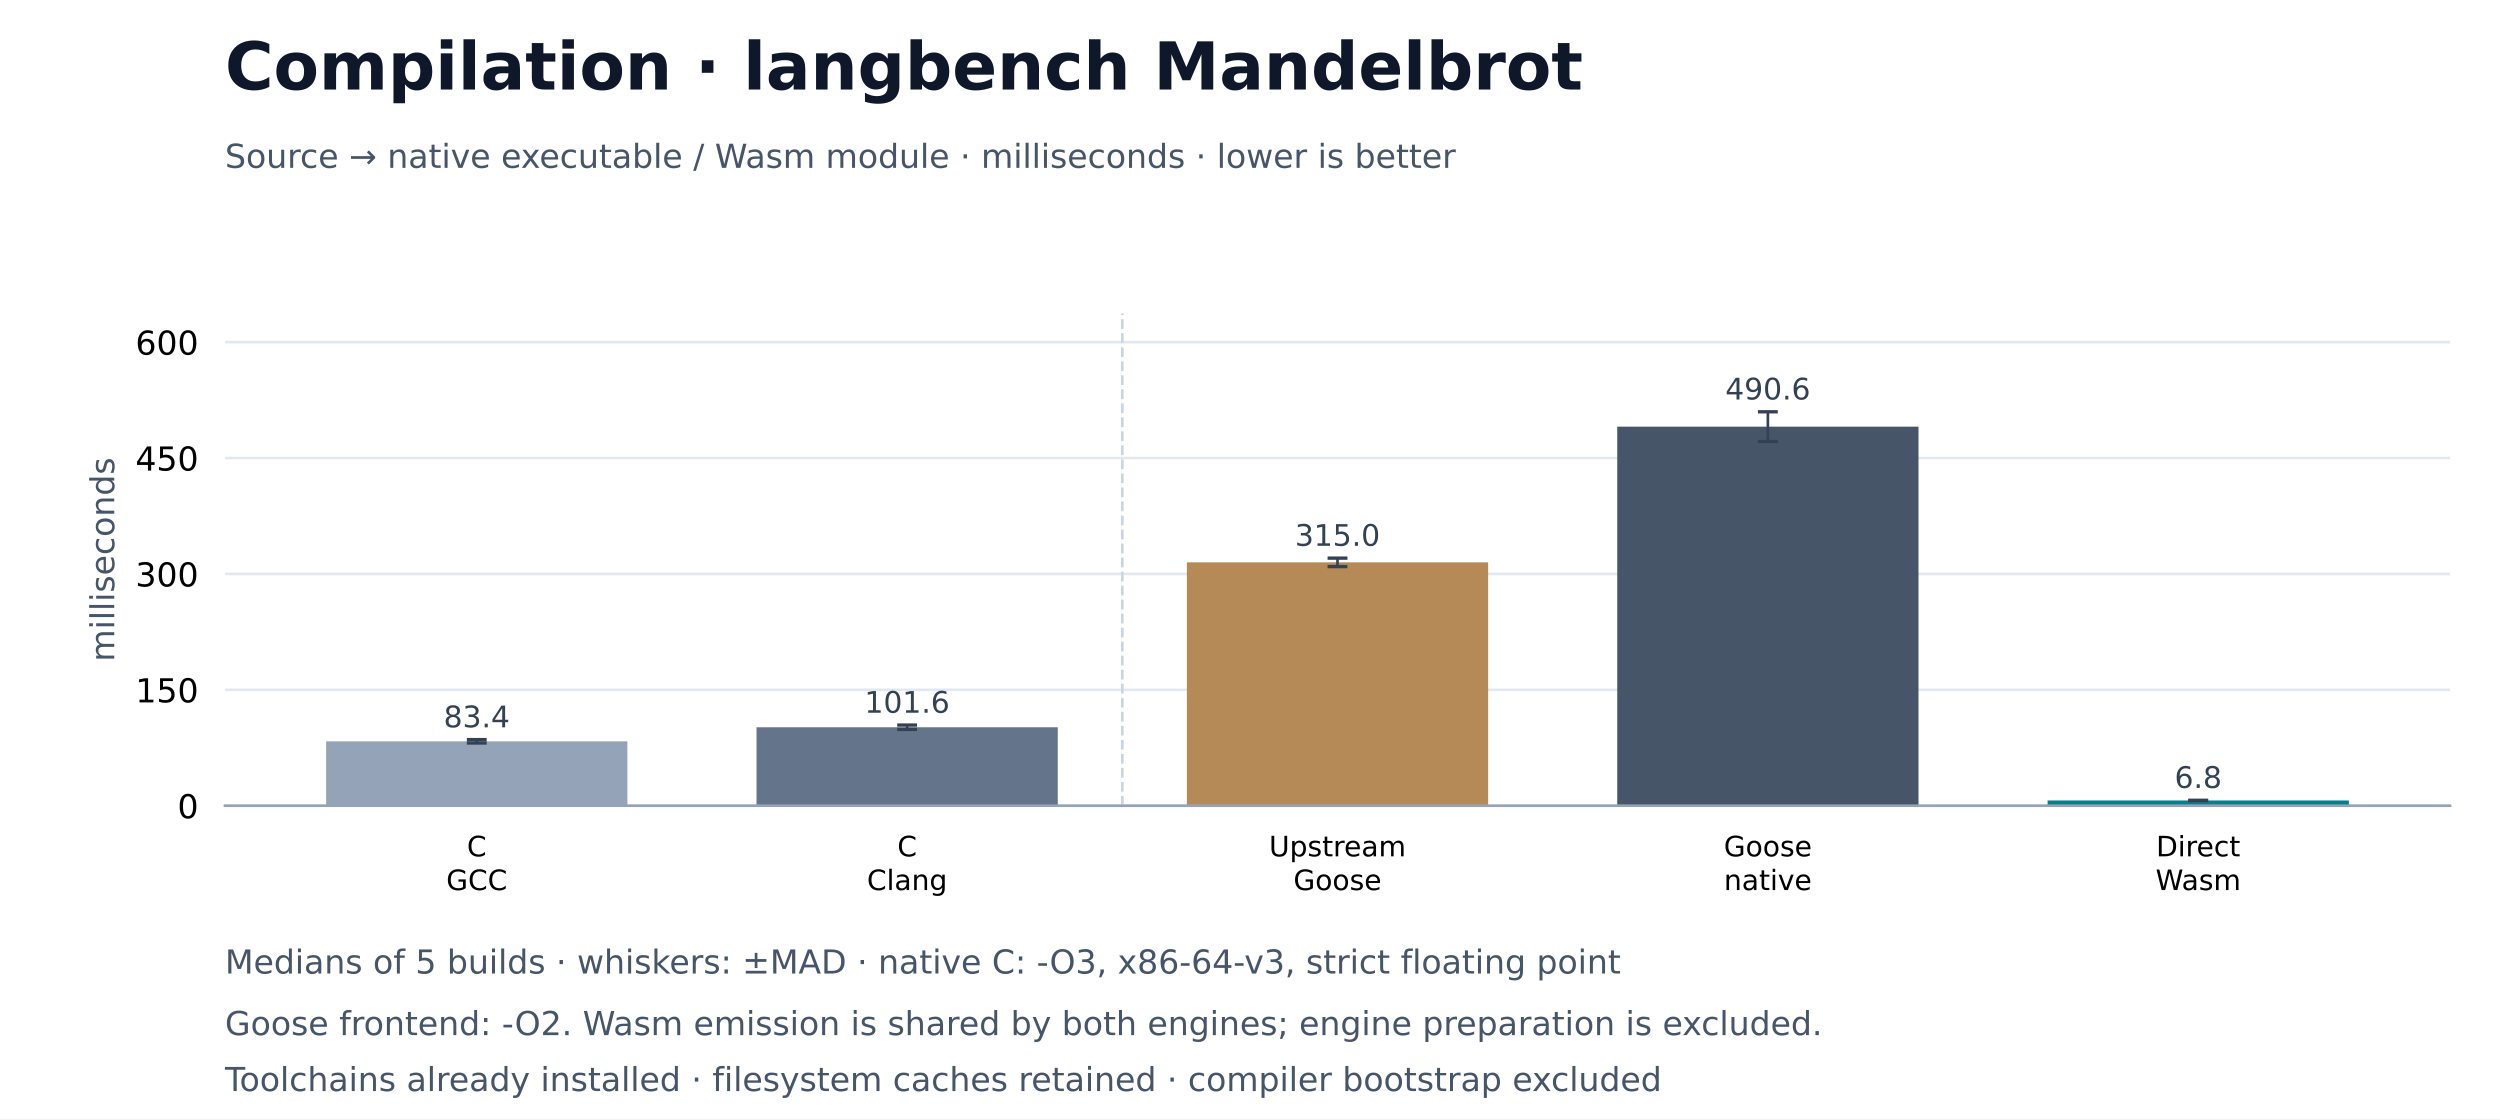
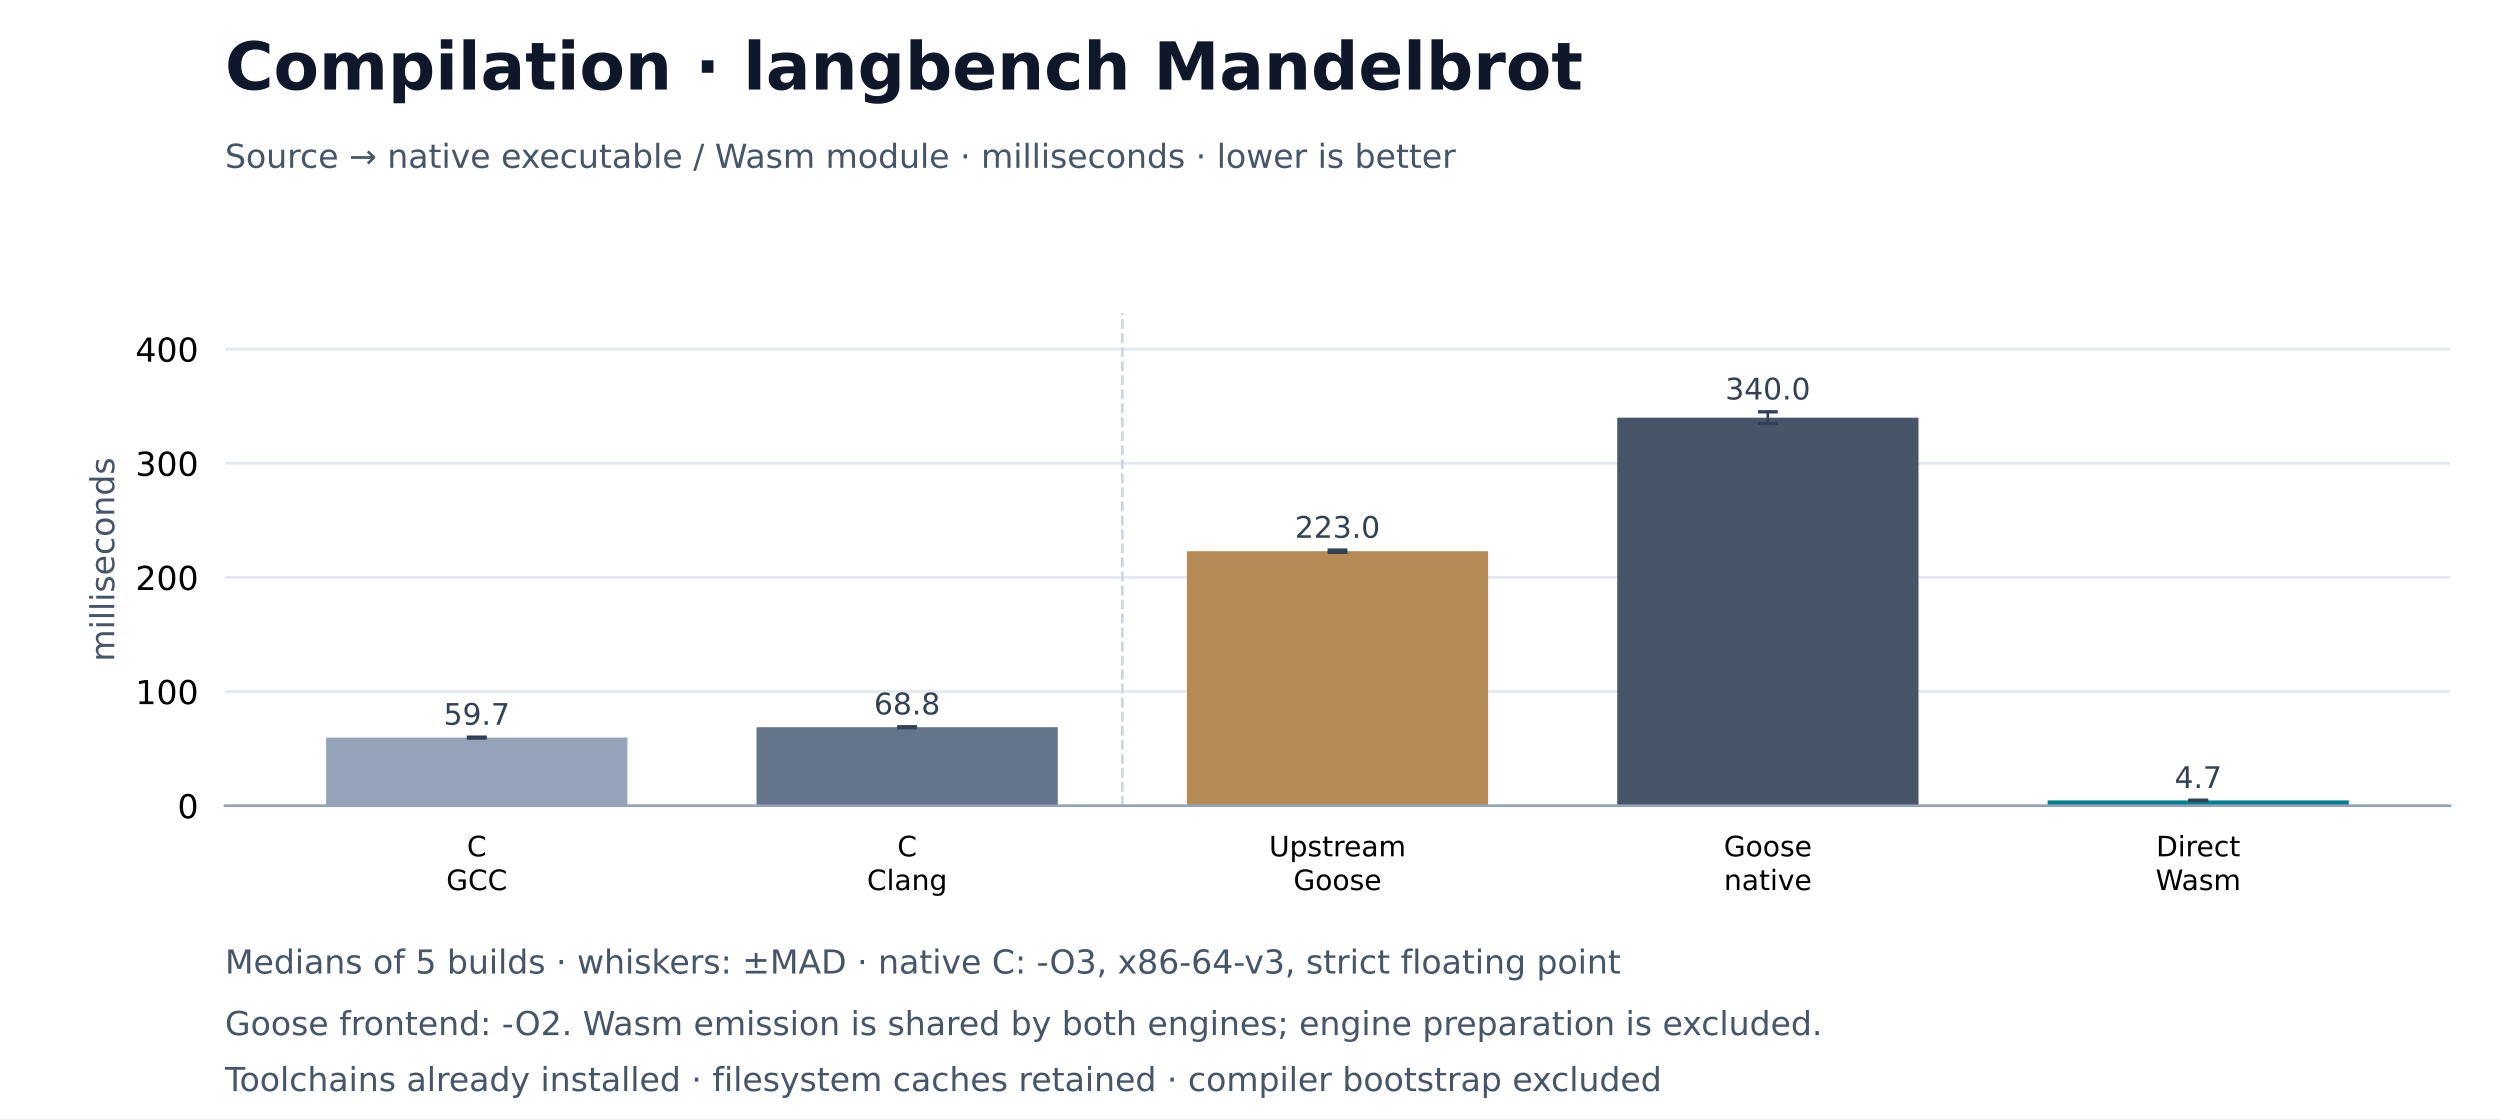
<svg xmlns="http://www.w3.org/2000/svg" xmlns:xlink="http://www.w3.org/1999/xlink" width="756pt" height="338.4pt" viewBox="0 0 756 338.4" version="1.1">
  <defs>
    <style type="text/css">*{stroke-linejoin: round; stroke-linecap: butt}</style>
  </defs>
  <g id="figure_1">
    <g id="patch_1">
      <path d="M 0 338.4 L 756 338.4 L 756 0 L 0 0 z " style="fill: #ffffff" />
    </g>
    <g id="axes_1">
      <g id="patch_2">
        <path d="M 68.04 243.648 L 740.88 243.648 L 740.88 94.752 L 68.04 94.752 z " style="fill: #ffffff" />
      </g>
      <g id="matplotlib.axis_1">
        <g id="xtick_1">
          <g id="line2d_1" />
          <g id="text_1">
            <text style="font-size: 8.5px; font-family: 'DejaVu Sans'" transform="translate(141.206 258.9568)">C</text>
            <text style="font-size: 8.5px; font-family: 'DejaVu Sans'" transform="translate(134.9453 269.1585)">GCC</text>
          </g>
        </g>
        <g id="xtick_2">
          <g id="line2d_2" />
          <g id="text_2">
            <text style="font-size: 8.5px; font-family: 'DejaVu Sans'" transform="translate(271.3492 258.9568)">C</text>
            <text style="font-size: 8.5px; font-family: 'DejaVu Sans'" transform="translate(262.1725 269.1592)">Clang</text>
          </g>
        </g>
        <g id="xtick_3">
          <g id="line2d_3" />
          <g id="text_3">
            <text style="font-size: 8.5px; font-family: 'DejaVu Sans'" transform="translate(383.7585 258.9568)">Upstream</text>
            <text style="font-size: 8.5px; font-family: 'DejaVu Sans'" transform="translate(391.1369 269.1585)">Goose</text>
          </g>
        </g>
        <g id="xtick_4">
          <g id="line2d_4" />
          <g id="text_4">
            <text style="font-size: 8.5px; font-family: 'DejaVu Sans'" transform="translate(521.28 258.9568)">Goose</text>
            <text style="font-size: 8.5px; font-family: 'DejaVu Sans'" transform="translate(521.3279 269.1592)">native</text>
          </g>
        </g>
        <g id="xtick_5">
          <g id="line2d_5" />
          <g id="text_5">
            <text style="font-size: 8.5px; font-family: 'DejaVu Sans'" transform="translate(652.0215 258.9575)">Direct</text>
            <text style="font-size: 8.5px; font-family: 'DejaVu Sans'" transform="translate(651.8575 269.1592)">Wasm</text>
          </g>
        </g>
      </g>
      <g id="matplotlib.axis_2">
        <g id="ytick_1">
          <g id="line2d_6">
            <path d="M 68.04 243.648 L 740.88 243.648 " clip-path="url(#pc4e67d13fe)" style="fill: none; stroke: #e2e8f0; stroke-width: 0.8; stroke-linecap: square" />
          </g>
          <g id="line2d_7" />
          <g id="text_6">
            <text style="font-size: 10px; font-family: 'DejaVu Sans'; text-anchor: end" x="60.04" y="247.447" transform="rotate(-0 60.04 247.4468)">0</text>
          </g>
        </g>
        <g id="ytick_2">
          <g id="line2d_8">
-             <path d="M 68.04 208.601 L 740.88 208.601 " clip-path="url(#pc4e67d13fe)" style="fill: none; stroke: #e2e8f0; stroke-width: 0.8; stroke-linecap: square" />
+             <path d="M 68.04 209.129 L 740.88 209.129 " clip-path="url(#pc4e67d13fe)" style="fill: none; stroke: #e2e8f0; stroke-width: 0.8; stroke-linecap: square" />
          </g>
          <g id="line2d_9" />
          <g id="text_7">
-             <text style="font-size: 10px; font-family: 'DejaVu Sans'; text-anchor: end" x="60.04" y="212.4" transform="rotate(-0 60.04 212.4)">150</text>
+             <text style="font-size: 10px; font-family: 'DejaVu Sans'; text-anchor: end" x="60.04" y="212.928" transform="rotate(-0 60.04 212.928)">100</text>
          </g>
        </g>
        <g id="ytick_3">
          <g id="line2d_10">
-             <path d="M 68.04 173.554 L 740.88 173.554 " clip-path="url(#pc4e67d13fe)" style="fill: none; stroke: #e2e8f0; stroke-width: 0.8; stroke-linecap: square" />
+             <path d="M 68.04 174.61 L 740.88 174.61 " clip-path="url(#pc4e67d13fe)" style="fill: none; stroke: #e2e8f0; stroke-width: 0.8; stroke-linecap: square" />
          </g>
          <g id="line2d_11" />
          <g id="text_8">
-             <text style="font-size: 10px; font-family: 'DejaVu Sans'; text-anchor: end" x="60.04" y="177.353" transform="rotate(-0 60.04 177.3533)">300</text>
+             <text style="font-size: 10px; font-family: 'DejaVu Sans'; text-anchor: end" x="60.04" y="178.409" transform="rotate(-0 60.04 178.4092)">200</text>
          </g>
        </g>
        <g id="ytick_4">
          <g id="line2d_12">
-             <path d="M 68.04 138.508 L 740.88 138.508 " clip-path="url(#pc4e67d13fe)" style="fill: none; stroke: #e2e8f0; stroke-width: 0.8; stroke-linecap: square" />
+             <path d="M 68.04 140.092 L 740.88 140.092 " clip-path="url(#pc4e67d13fe)" style="fill: none; stroke: #e2e8f0; stroke-width: 0.8; stroke-linecap: square" />
          </g>
          <g id="line2d_13" />
          <g id="text_9">
-             <text style="font-size: 10px; font-family: 'DejaVu Sans'; text-anchor: end" x="60.04" y="142.306" transform="rotate(-0 60.04 142.3065)">450</text>
+             <text style="font-size: 10px; font-family: 'DejaVu Sans'; text-anchor: end" x="60.04" y="143.89" transform="rotate(-0 60.04 143.8904)">300</text>
          </g>
        </g>
        <g id="ytick_5">
          <g id="line2d_14">
-             <path d="M 68.04 103.461 L 740.88 103.461 " clip-path="url(#pc4e67d13fe)" style="fill: none; stroke: #e2e8f0; stroke-width: 0.8; stroke-linecap: square" />
+             <path d="M 68.04 105.573 L 740.88 105.573 " clip-path="url(#pc4e67d13fe)" style="fill: none; stroke: #e2e8f0; stroke-width: 0.8; stroke-linecap: square" />
          </g>
          <g id="line2d_15" />
          <g id="text_10">
-             <text style="font-size: 10px; font-family: 'DejaVu Sans'; text-anchor: end" x="60.04" y="107.26" transform="rotate(-0 60.04 107.2597)">600</text>
+             <text style="font-size: 10px; font-family: 'DejaVu Sans'; text-anchor: end" x="60.04" y="109.372" transform="rotate(-0 60.04 109.3716)">400</text>
          </g>
        </g>
        <g id="text_11">
          <text style="font-size: 10px; font-family: 'DejaVu Sans'; text-anchor: middle; fill: #475569" x="34.55" y="169.2" transform="rotate(-90 34.55016 169.2)">milliseconds</text>
        </g>
      </g>
      <g id="patch_3">
-         <path d="M 98.624 243.648 L 189.724 243.648 L 189.724 224.171 L 98.624 224.171 z " clip-path="url(#pc4e67d13fe)" style="fill: #94a3b8" />
+         <path d="M 98.624 243.648 L 189.724 243.648 L 189.724 223.052 L 98.624 223.052 z " clip-path="url(#pc4e67d13fe)" style="fill: #94a3b8" />
      </g>
      <g id="patch_4">
-         <path d="M 228.767 243.648 L 319.867 243.648 L 319.867 219.918 L 228.767 219.918 z " clip-path="url(#pc4e67d13fe)" style="fill: #64748b" />
+         <path d="M 228.767 243.648 L 319.867 243.648 L 319.867 219.908 L 228.767 219.908 z " clip-path="url(#pc4e67d13fe)" style="fill: #64748b" />
      </g>
      <g id="patch_5">
-         <path d="M 358.91 243.648 L 450.01 243.648 L 450.01 170.058 L 358.91 170.058 z " clip-path="url(#pc4e67d13fe)" style="fill: #b58a56" />
+         <path d="M 358.91 243.648 L 450.01 243.648 L 450.01 166.687 L 358.91 166.687 z " clip-path="url(#pc4e67d13fe)" style="fill: #b58a56" />
      </g>
      <g id="patch_6">
-         <path d="M 489.053 243.648 L 580.153 243.648 L 580.153 129.022 L 489.053 129.022 z " clip-path="url(#pc4e67d13fe)" style="fill: #475569" />
+         <path d="M 489.053 243.648 L 580.153 243.648 L 580.153 126.296 L 489.053 126.296 z " clip-path="url(#pc4e67d13fe)" style="fill: #475569" />
      </g>
      <g id="patch_7">
-         <path d="M 619.196 243.648 L 710.296 243.648 L 710.296 242.059 L 619.196 242.059 z " clip-path="url(#pc4e67d13fe)" style="fill: #087f8c" />
+         <path d="M 619.196 243.648 L 710.296 243.648 L 710.296 242.036 L 619.196 242.036 z " clip-path="url(#pc4e67d13fe)" style="fill: #087f8c" />
      </g>
      <g id="LineCollection_1">
-         <path d="M 144.174 224.684 L 144.174 223.658 " clip-path="url(#pc4e67d13fe)" style="fill: none; stroke: #334155; stroke-width: 0.8" />
-         <path d="M 274.317 220.573 L 274.317 219.263 " clip-path="url(#pc4e67d13fe)" style="fill: none; stroke: #334155; stroke-width: 0.8" />
-         <path d="M 404.46 171.338 L 404.46 168.779 " clip-path="url(#pc4e67d13fe)" style="fill: none; stroke: #334155; stroke-width: 0.8" />
-         <path d="M 534.603 133.512 L 534.603 124.531 " clip-path="url(#pc4e67d13fe)" style="fill: none; stroke: #334155; stroke-width: 0.8" />
-         <path d="M 664.746 242.128 L 664.746 241.989 " clip-path="url(#pc4e67d13fe)" style="fill: none; stroke: #334155; stroke-width: 0.8" />
+         <path d="M 144.174 223.206 L 144.174 222.898 " clip-path="url(#pc4e67d13fe)" style="fill: none; stroke: #334155; stroke-width: 0.8" />
+         <path d="M 274.317 220.059 L 274.317 219.757 " clip-path="url(#pc4e67d13fe)" style="fill: none; stroke: #334155; stroke-width: 0.8" />
+         <path d="M 404.46 167.032 L 404.46 166.343 " clip-path="url(#pc4e67d13fe)" style="fill: none; stroke: #334155; stroke-width: 0.8" />
+         <path d="M 534.603 128.061 L 534.603 124.531 " clip-path="url(#pc4e67d13fe)" style="fill: none; stroke: #334155; stroke-width: 0.8" />
+         <path d="M 664.746 242.069 L 664.746 242.002 " clip-path="url(#pc4e67d13fe)" style="fill: none; stroke: #334155; stroke-width: 0.8" />
      </g>
      <g id="line2d_16">
        <defs>
          <path id="md6abe20cdd" d="M 3 0 L -3 -0 " style="stroke: #334155" />
        </defs>
        <g clip-path="url(#pc4e67d13fe)">
-           <use xlink:href="#md6abe20cdd" x="144.174" y="224.684" style="fill: #1f77b4; stroke: #334155" />
-           <use xlink:href="#md6abe20cdd" x="274.317" y="220.573" style="fill: #1f77b4; stroke: #334155" />
-           <use xlink:href="#md6abe20cdd" x="404.46" y="171.338" style="fill: #1f77b4; stroke: #334155" />
-           <use xlink:href="#md6abe20cdd" x="534.603" y="133.512" style="fill: #1f77b4; stroke: #334155" />
-           <use xlink:href="#md6abe20cdd" x="664.746" y="242.128" style="fill: #1f77b4; stroke: #334155" />
+           <use xlink:href="#md6abe20cdd" x="144.174" y="223.206" style="fill: #1f77b4; stroke: #334155" />
+           <use xlink:href="#md6abe20cdd" x="274.317" y="220.059" style="fill: #1f77b4; stroke: #334155" />
+           <use xlink:href="#md6abe20cdd" x="404.46" y="167.032" style="fill: #1f77b4; stroke: #334155" />
+           <use xlink:href="#md6abe20cdd" x="534.603" y="128.061" style="fill: #1f77b4; stroke: #334155" />
+           <use xlink:href="#md6abe20cdd" x="664.746" y="242.069" style="fill: #1f77b4; stroke: #334155" />
        </g>
      </g>
      <g id="line2d_17">
        <g clip-path="url(#pc4e67d13fe)">
-           <use xlink:href="#md6abe20cdd" x="144.174" y="223.658" style="fill: #1f77b4; stroke: #334155" />
-           <use xlink:href="#md6abe20cdd" x="274.317" y="219.263" style="fill: #1f77b4; stroke: #334155" />
-           <use xlink:href="#md6abe20cdd" x="404.46" y="168.779" style="fill: #1f77b4; stroke: #334155" />
+           <use xlink:href="#md6abe20cdd" x="144.174" y="222.898" style="fill: #1f77b4; stroke: #334155" />
+           <use xlink:href="#md6abe20cdd" x="274.317" y="219.757" style="fill: #1f77b4; stroke: #334155" />
+           <use xlink:href="#md6abe20cdd" x="404.46" y="166.343" style="fill: #1f77b4; stroke: #334155" />
          <use xlink:href="#md6abe20cdd" x="534.603" y="124.531" style="fill: #1f77b4; stroke: #334155" />
-           <use xlink:href="#md6abe20cdd" x="664.746" y="241.989" style="fill: #1f77b4; stroke: #334155" />
+           <use xlink:href="#md6abe20cdd" x="664.746" y="242.002" style="fill: #1f77b4; stroke: #334155" />
        </g>
      </g>
      <g id="line2d_18">
        <path d="M 339.388 243.648 L 339.388 94.752 " clip-path="url(#pc4e67d13fe)" style="fill: none; stroke-dasharray: 2.96,1.28; stroke-dashoffset: 0; stroke: #cbd5e1; stroke-width: 0.8" />
      </g>
      <g id="patch_8">
        <path d="M 68.04 243.648 L 740.88 243.648 " style="fill: none; stroke: #94a3b8; stroke-width: 0.8; stroke-linejoin: miter; stroke-linecap: square" />
      </g>
      <g id="text_12">
-         <text style="font-size: 9px; font-family: 'DejaVu Sans'; text-anchor: middle; fill: #334155" x="144.174" y="219.936" transform="rotate(-0 144.1737 219.9357)">83.4</text>
+         <text style="font-size: 9px; font-family: 'DejaVu Sans'; text-anchor: middle; fill: #334155" x="144.174" y="219.175" transform="rotate(-0 144.1737 219.1754)">59.7</text>
      </g>
      <g id="text_13">
-         <text style="font-size: 9px; font-family: 'DejaVu Sans'; text-anchor: middle; fill: #334155" x="274.317" y="215.54" transform="rotate(-0 274.3169 215.5401)">101.6</text>
+         <text style="font-size: 9px; font-family: 'DejaVu Sans'; text-anchor: middle; fill: #334155" x="274.317" y="216.035" transform="rotate(-0 274.3169 216.0346)">68.8</text>
      </g>
      <g id="text_14">
-         <text style="font-size: 9px; font-family: 'DejaVu Sans'; text-anchor: middle; fill: #334155" x="404.46" y="165.056" transform="rotate(-0 404.46 165.0564)">315.0</text>
+         <text style="font-size: 9px; font-family: 'DejaVu Sans'; text-anchor: middle; fill: #334155" x="404.46" y="162.62" transform="rotate(-0 404.46 162.6203)">223.0</text>
      </g>
      <g id="text_15">
-         <text style="font-size: 9px; font-family: 'DejaVu Sans'; text-anchor: middle; fill: #334155" x="534.603" y="120.809" transform="rotate(-0 534.6031 120.8088)">490.6</text>
+         <text style="font-size: 9px; font-family: 'DejaVu Sans'; text-anchor: middle; fill: #334155" x="534.603" y="120.809" transform="rotate(-0 534.6031 120.8088)">340.0</text>
      </g>
      <g id="text_16">
-         <text style="font-size: 9px; font-family: 'DejaVu Sans'; text-anchor: middle; fill: #334155" x="664.746" y="238.267" transform="rotate(-0 664.7463 238.2671)">6.8</text>
+         <text style="font-size: 9px; font-family: 'DejaVu Sans'; text-anchor: middle; fill: #334155" x="664.746" y="238.28" transform="rotate(-0 664.7463 238.2797)">4.7</text>
      </g>
    </g>
    <g id="text_17">
      <text style="font-weight: 700; font-size: 20px; font-family: 'DejaVu Sans'; text-anchor: start; fill: #0f172a" x="68.04" y="27.072" transform="rotate(-0 68.04 27.072)">Compilation · langbench Mandelbrot</text>
    </g>
    <g id="text_18">
      <text style="font-size: 10px; font-family: 'DejaVu Sans'; text-anchor: start; fill: #475569" x="68.04" y="50.76" transform="rotate(-0 68.04 50.76)">Source → native executable / Wasm module · milliseconds · lower is better</text>
    </g>
    <g id="text_19">
      <text style="font-size: 10px; font-family: 'DejaVu Sans'; text-anchor: start; fill: #475569" x="68.04" y="294.408" transform="rotate(-0 68.04 294.408)">Medians of 5 builds · whiskers: ±MAD · native C: -O3, x86-64-v3, strict floating point</text>
    </g>
    <g id="text_20">
      <text style="font-size: 10px; font-family: 'DejaVu Sans'; text-anchor: start; fill: #475569" x="68.04" y="313.02" transform="rotate(-0 68.04 313.02)">Goose frontend: -O2. Wasm emission is shared by both engines; engine preparation is excluded.</text>
    </g>
    <g id="text_21">
      <text style="font-size: 10px; font-family: 'DejaVu Sans'; text-anchor: start; fill: #475569" x="68.04" y="329.94" transform="rotate(-0 68.04 329.94)">Toolchains already installed · filesystem caches retained · compiler bootstrap excluded</text>
    </g>
  </g>
  <defs>
    <clipPath id="pc4e67d13fe">
      <rect x="68.04" y="94.752" width="672.84" height="148.896" />
    </clipPath>
  </defs>
</svg>
